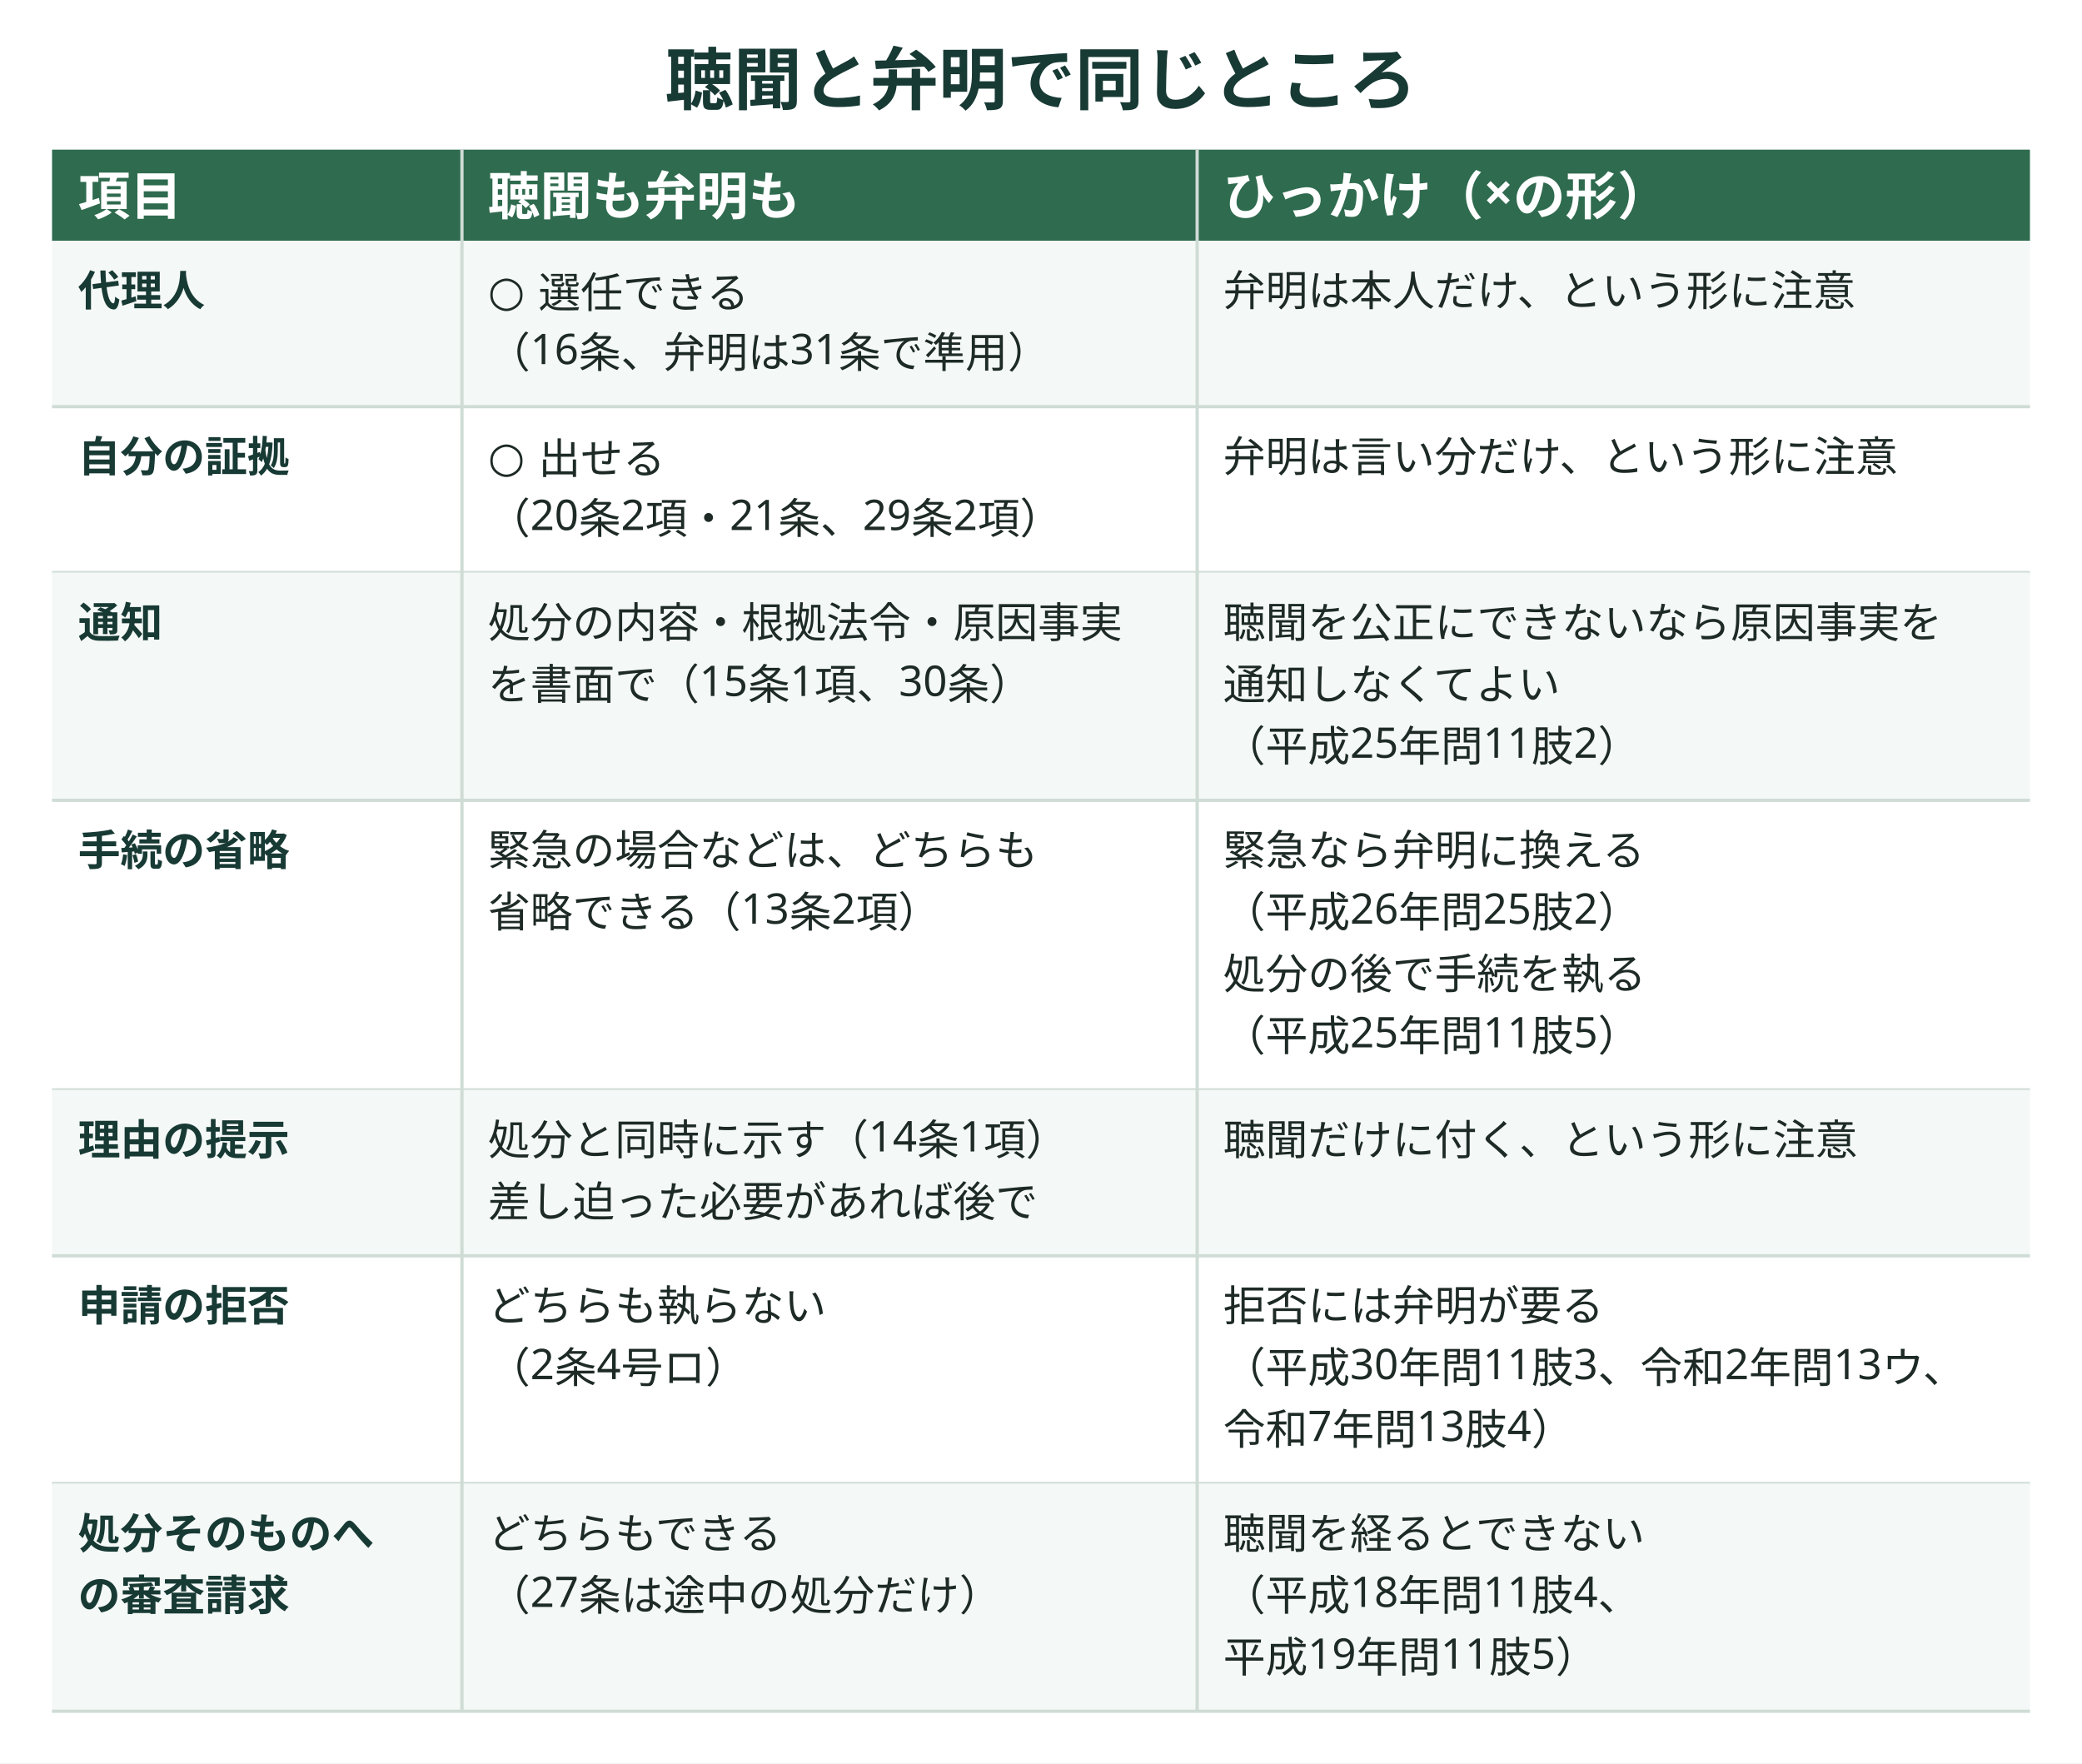
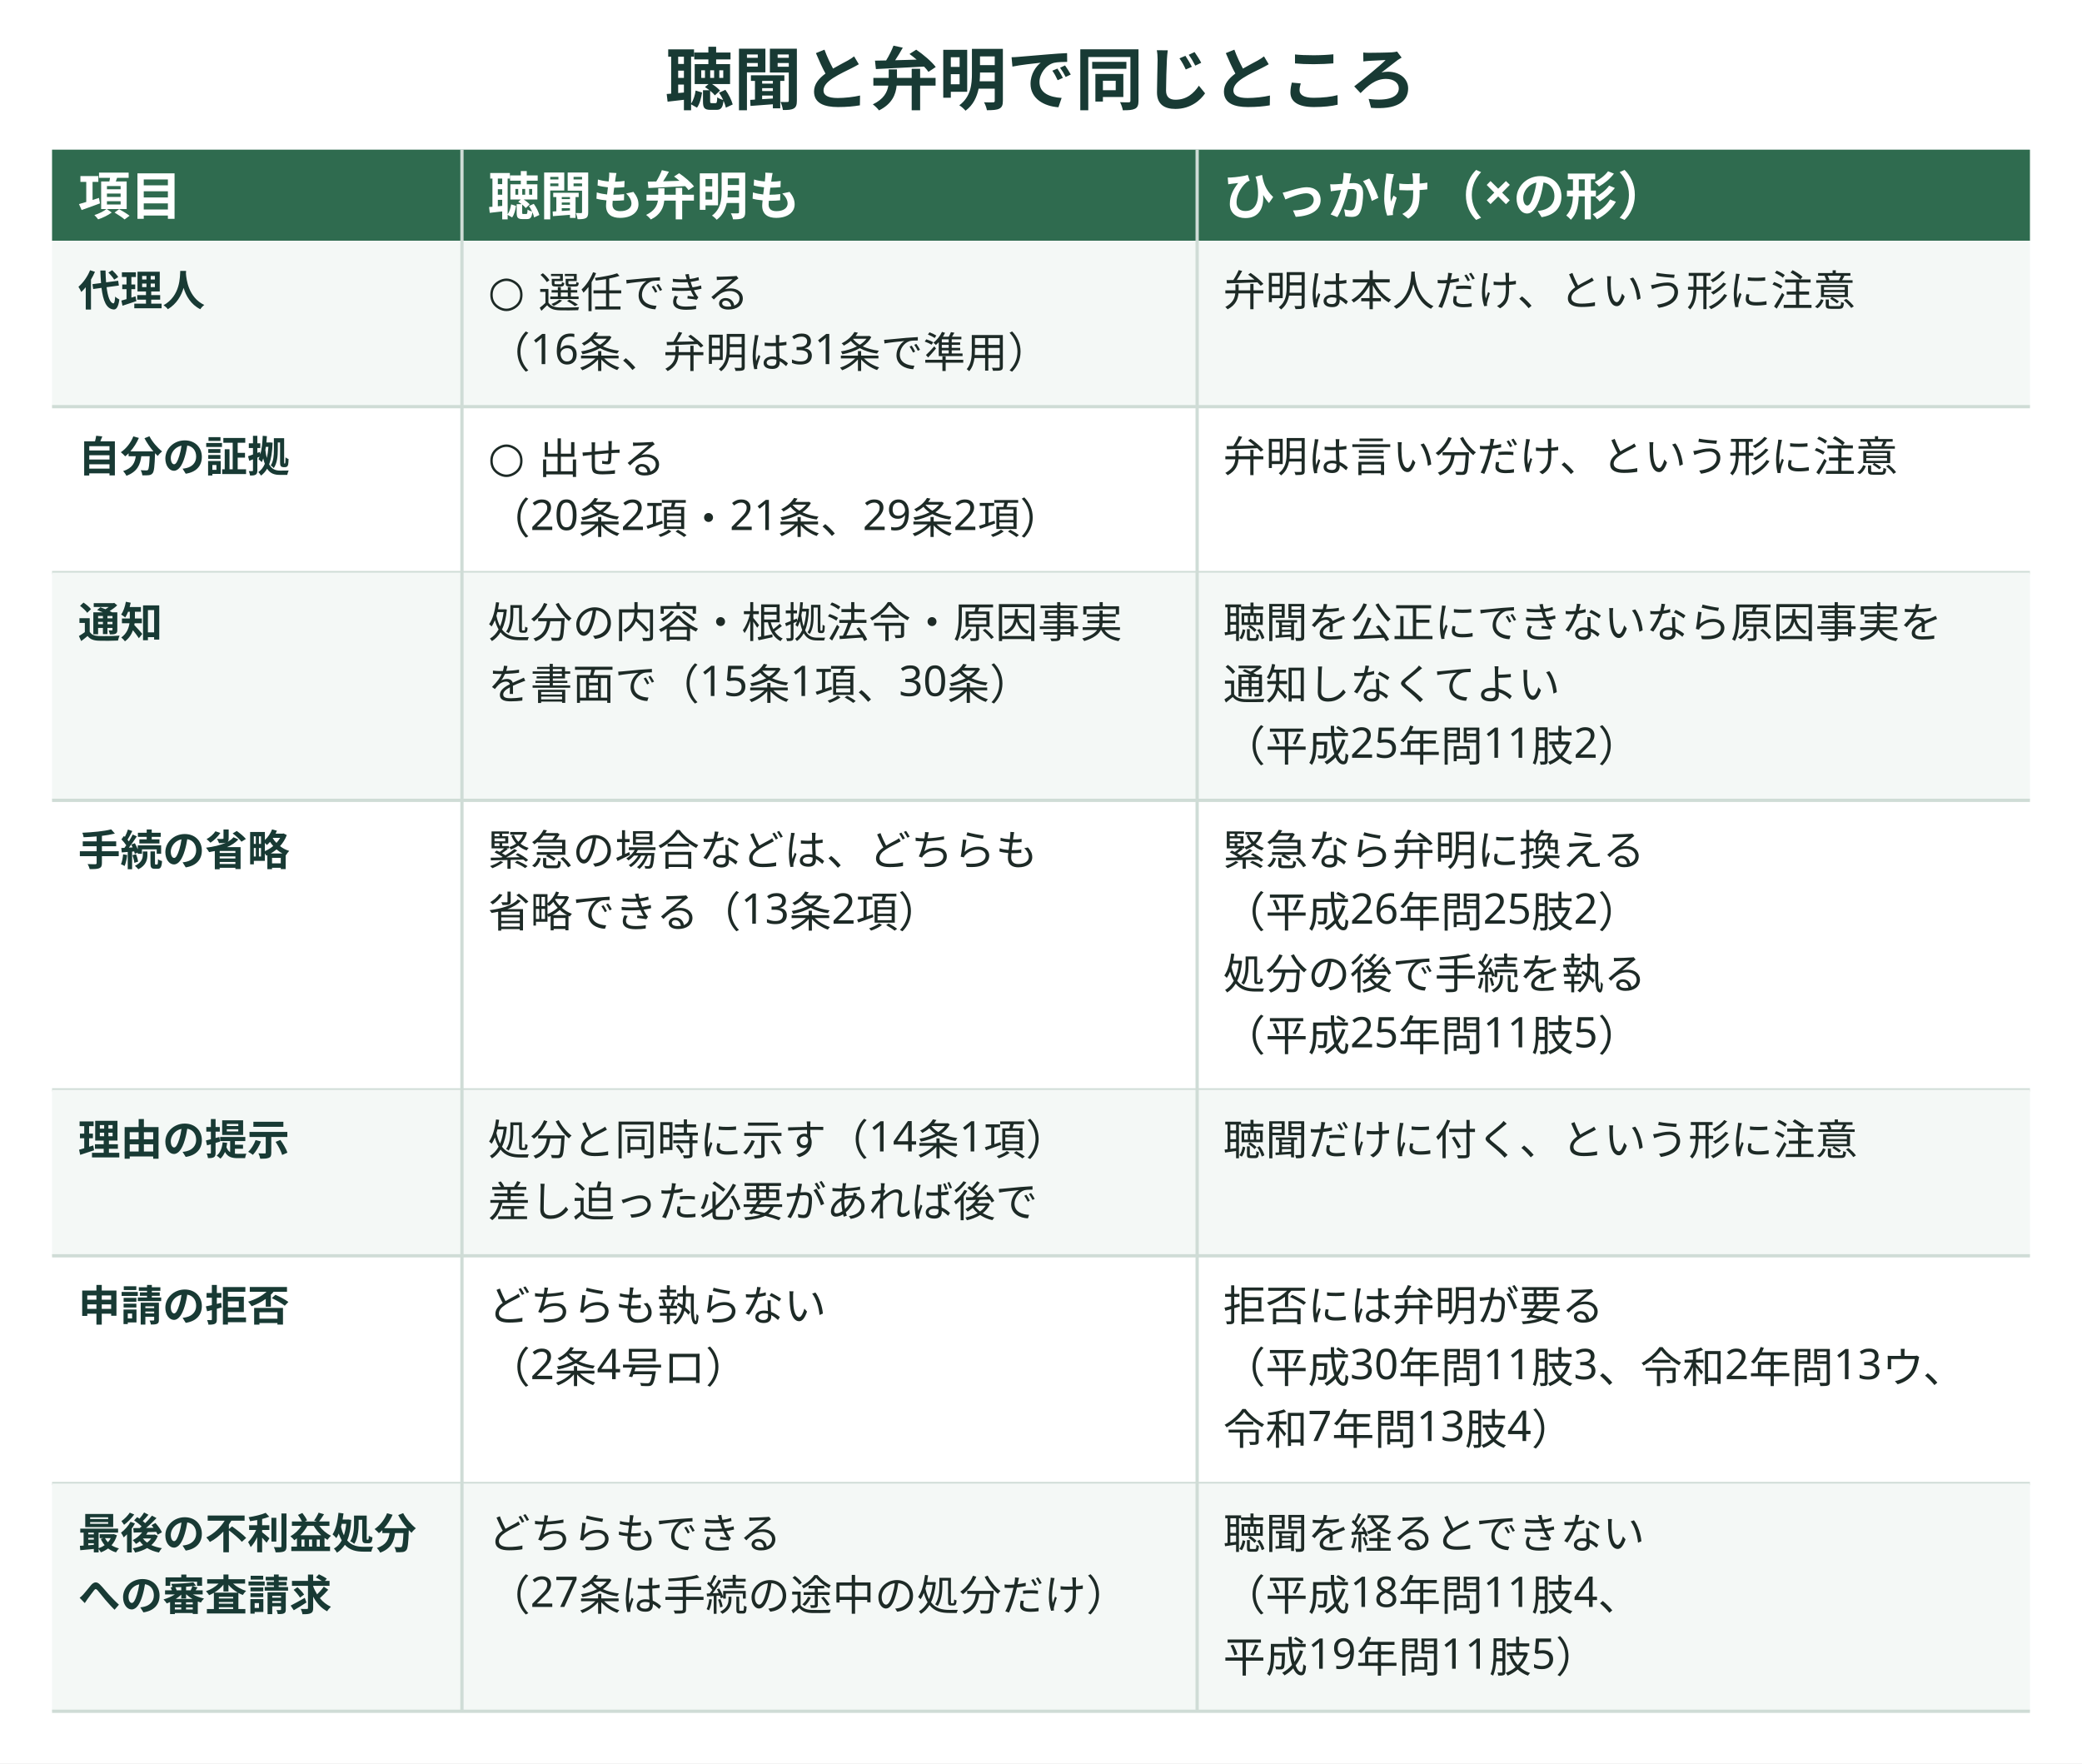
<svg xmlns="http://www.w3.org/2000/svg" viewBox="0 0 640 542" role="img" aria-labelledby="t d">
  <style>
    text { font-family: "Hiragino Sans", "Hiragino Kaku Gothic ProN", "Noto Sans JP", "Yu Gothic", sans-serif; fill: #1d2a26; }
    .h { font-size: 21px; font-weight: 800; fill: #183a34; }
    .sub { font-size: 13px; fill: #55635d; }
    .th { font-size: 16px; font-weight: 800; fill: #ffffff; }
    .lab { font-size: 13px; font-weight: 800; fill: #183a34; }
    .c { font-size: 13px; }
    .no { font-size: 13px; fill: #8a2f3f; font-weight: 700; }
  </style>
  <rect width="640" height="542" fill="#ffffff" />
  <text class="h" x="320" y="32" text-anchor="middle">聴聞と弁明で同じところ</text>
  <rect x="16" y="46" width="126" height="28" fill="#2f6b4f" />
  <text class="th" x="24" y="66">項目</text>
  <rect x="142" y="46" width="226" height="28" fill="#2f6b4f" />
  <text class="th" x="150" y="66">聴聞も弁明も</text>
  <rect x="368" y="46" width="256" height="28" fill="#2f6b4f" />
  <text class="th" x="376" y="66">ひっかけ（×の形）</text>
  <rect x="16" y="74" width="608" height="51" fill="#f4f8f6" />
  <text class="lab" x="24" y="94">代理人</text>
  <text class="c" x="150" y="94">○ 選任できる</text>
  <text class="c" x="150" y="113">（16条、弁明は31条で準用）</text>
  <text class="c" x="376" y="94">弁明は本人だけ、という形に注意</text>
  <line x1="16" y1="125" x2="624" y2="125" stroke="#cfdcd6" />
  <text class="lab" x="24" y="145">自分の証拠</text>
  <text class="c" x="150" y="145">○ 出せる</text>
  <text class="c" x="150" y="164">（20条2項・21条、29条2項）</text>
  <text class="c" x="376" y="145">弁明は言い分だけ、という形に注意</text>
  <line x1="16" y1="176" x2="624" y2="176" stroke="#cfdcd6" />
  <rect x="16" y="176" width="608" height="70" fill="#f4f8f6" />
  <text class="lab" x="24" y="196">通知</text>
  <text class="c" x="150" y="196">処分の内容・根拠法令・原因事実</text>
  <text class="c" x="150" y="215">を書面で（15条1項、30条）</text>
  <text class="c" x="376" y="196">聴聞を公正にできないなら原因事実を</text>
  <text class="c" x="376" y="215">通知しなくてよい</text>
  <text class="c" x="376" y="234">（平成25年問11肢2）</text>
  <line x1="16" y1="246" x2="624" y2="246" stroke="#cfdcd6" />
  <text class="lab" x="24" y="266">手続の省略</text>
  <text class="c" x="150" y="266">緊急の場合などは、どちらも</text>
  <text class="c" x="150" y="285">省略できる（13条2項）</text>
  <text class="c" x="376" y="266">緊急なら弁明に換える</text>
  <text class="c" x="376" y="285">（平成26年問25肢2）</text>
  <text class="c" x="376" y="304">処分の後で手続を執る</text>
  <text class="c" x="376" y="323">（平成25年問11肢5）</text>
  <line x1="16" y1="335" x2="624" y2="335" stroke="#cfdcd6" />
  <rect x="16" y="335" width="608" height="51" fill="#f4f8f6" />
  <text class="lab" x="24" y="355">理由の提示</text>
  <text class="c" x="150" y="355">処分と同時に示す（14条1項）</text>
  <text class="c" x="150" y="374">差し迫った必要があれば後で</text>
  <text class="c" x="376" y="355">聴聞だけに付く、という形に注意</text>
  <line x1="16" y1="386" x2="624" y2="386" stroke="#cfdcd6" />
  <text class="lab" x="24" y="406">申請の拒否</text>
  <text class="c" x="150" y="406">どちらも執らない</text>
  <text class="c" x="150" y="425">（2条4号ロ）</text>
  <text class="c" x="376" y="406">拒否には弁明が要る</text>
  <text class="c" x="376" y="425">（平成30年問11肢3、令和2年問13ウ、</text>
  <text class="c" x="376" y="444">令和7年問13肢4）</text>
  <line x1="16" y1="456" x2="624" y2="456" stroke="#cfdcd6" />
  <rect x="16" y="456" width="608" height="70" fill="#f4f8f6" />
-   <text class="lab" x="24" y="476">処分そのものへ</text>
-   <text class="lab" x="24" y="495">の審査請求</text>
+   <text class="lab" x="24" y="476">最後の不利益処分</text>
+   <text class="lab" x="24" y="495">への審査請求</text>
  <text class="c" x="150" y="476">どちらもできる</text>
-   <text class="c" x="150" y="495">（27条は途中の処分だけ）</text>
+   <text class="c" x="150" y="495">（27条は手続の途中の処分だけ）</text>
  <text class="c" x="376" y="476">聴聞を経るとできない</text>
  <text class="c" x="376" y="495">（平成18年問11肢4、</text>
  <text class="c" x="376" y="514">平成19年問11肢5）</text>
  <line x1="16" y1="526" x2="624" y2="526" stroke="#cfdcd6" />
  <line x1="142" y1="46" x2="142" y2="526" stroke="#cfdcd6" />
  <line x1="368" y1="46" x2="368" y2="526" stroke="#cfdcd6" />
</svg>
